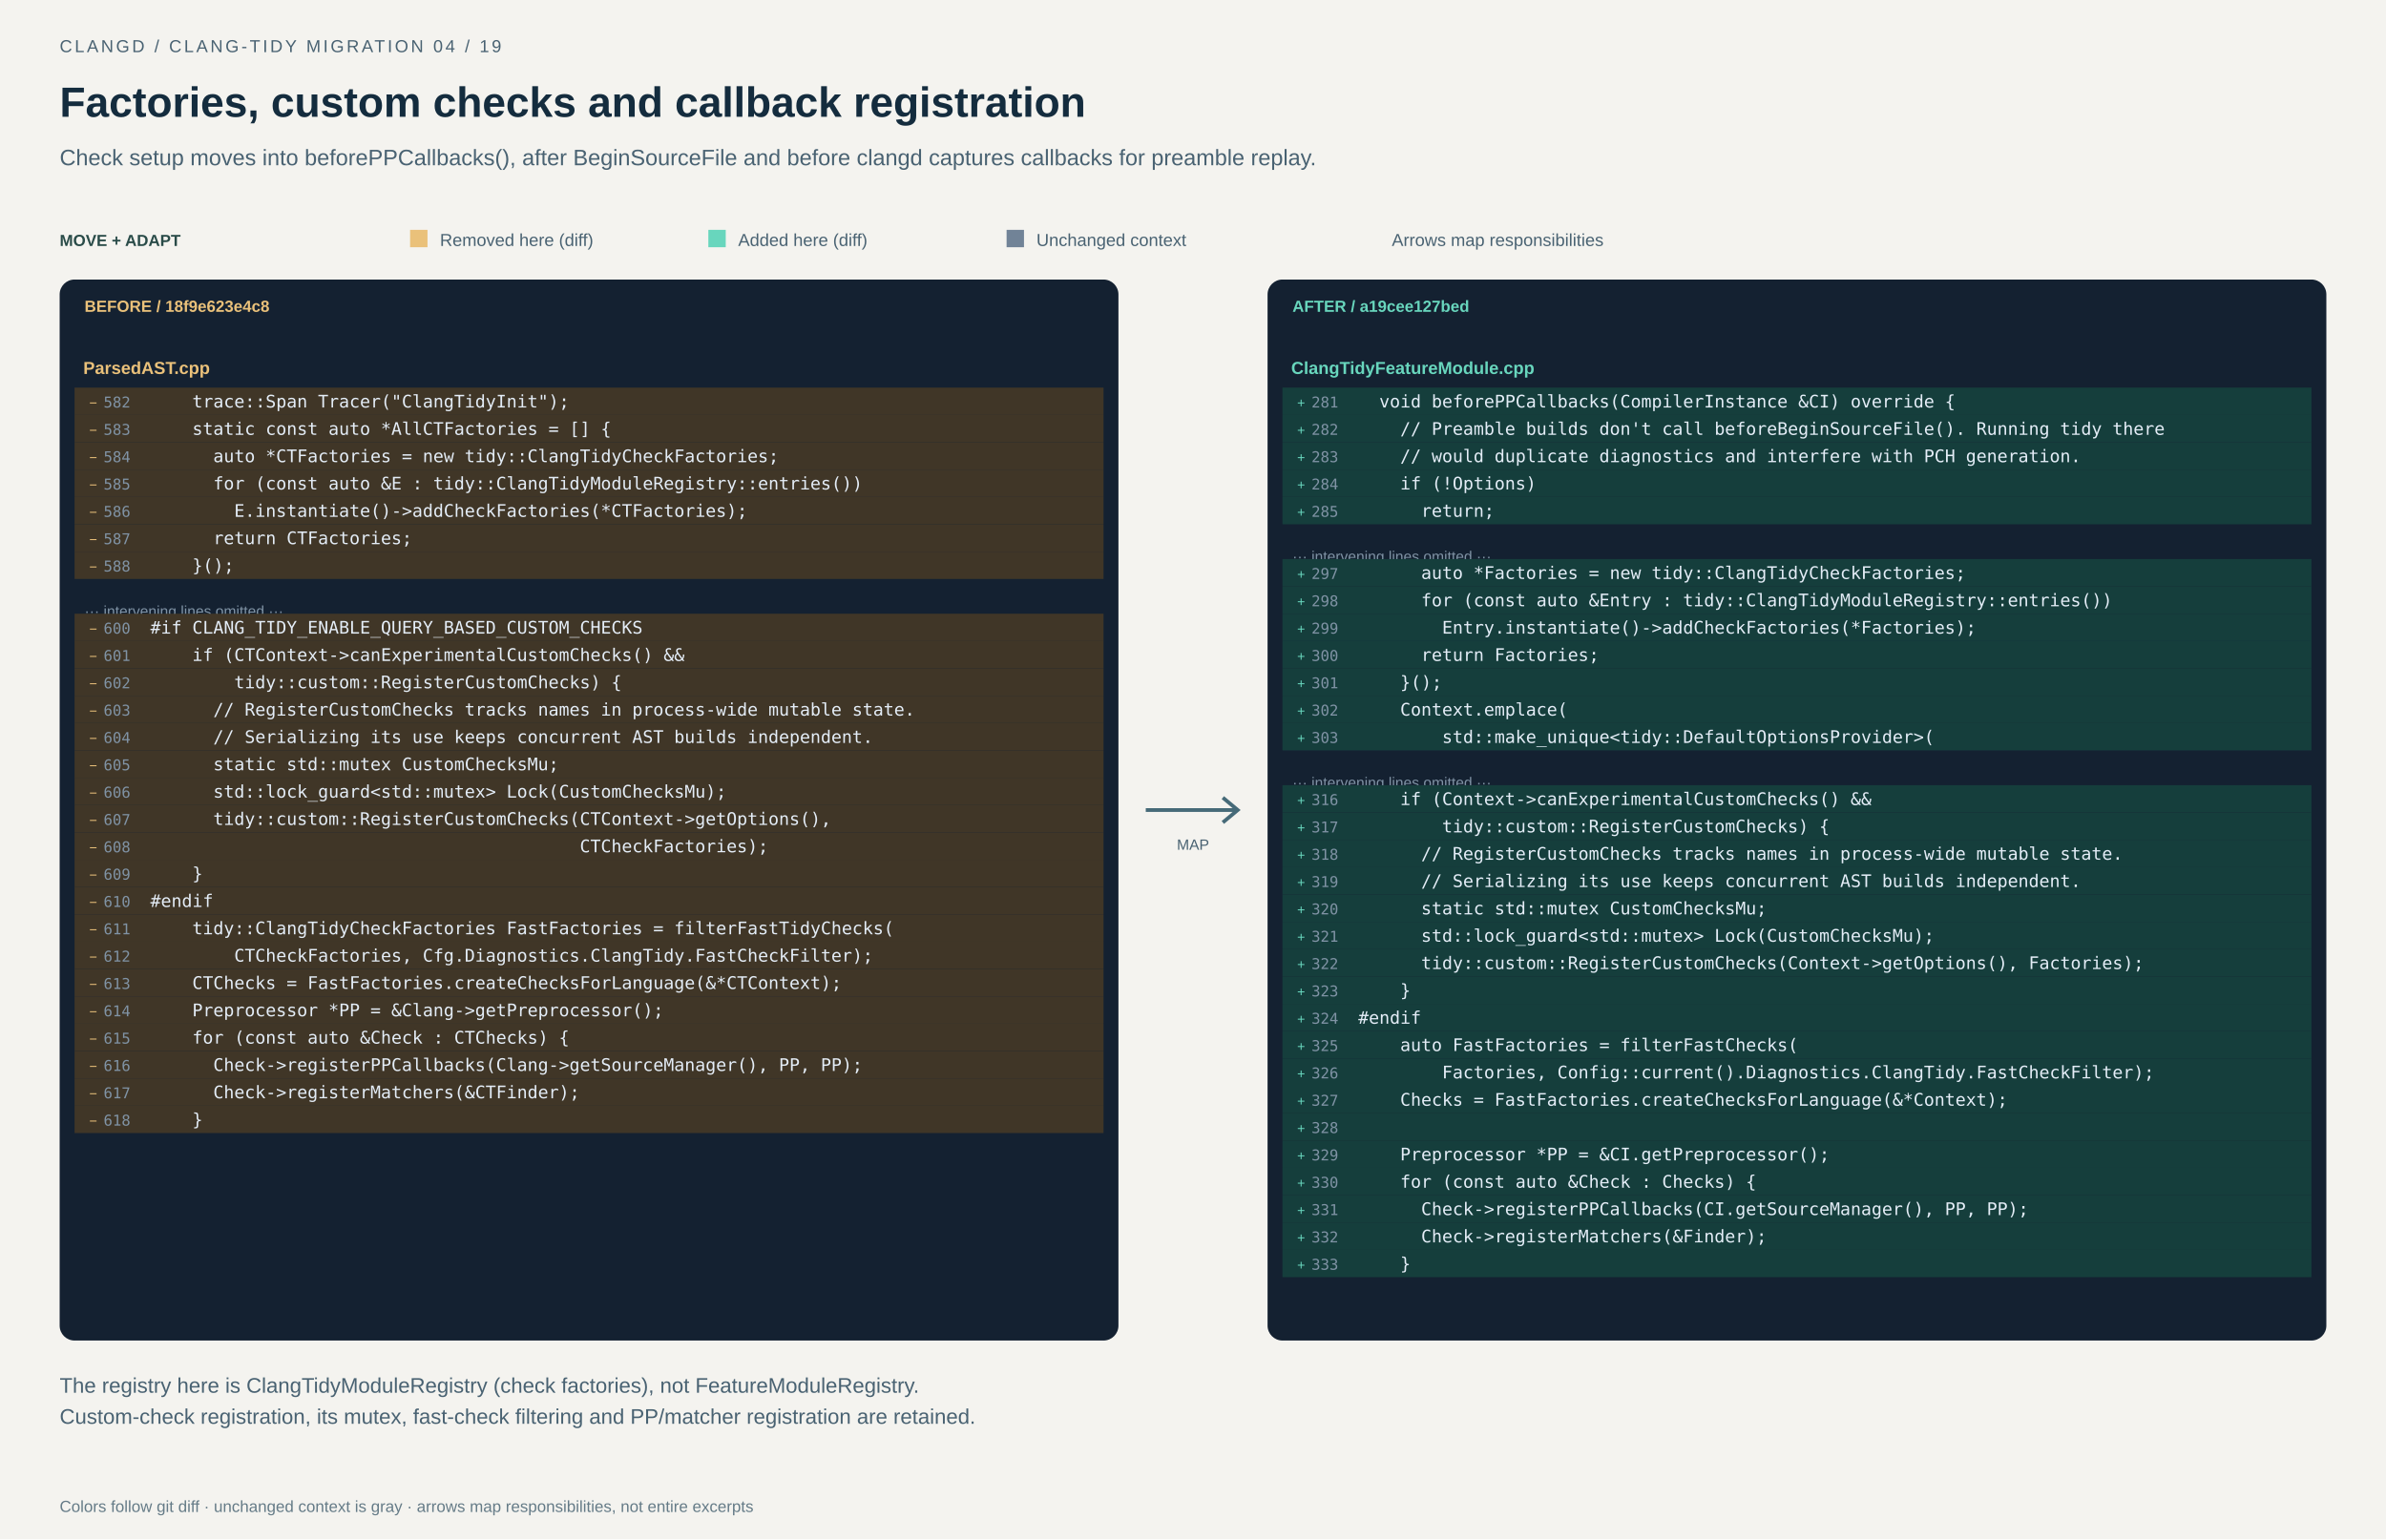
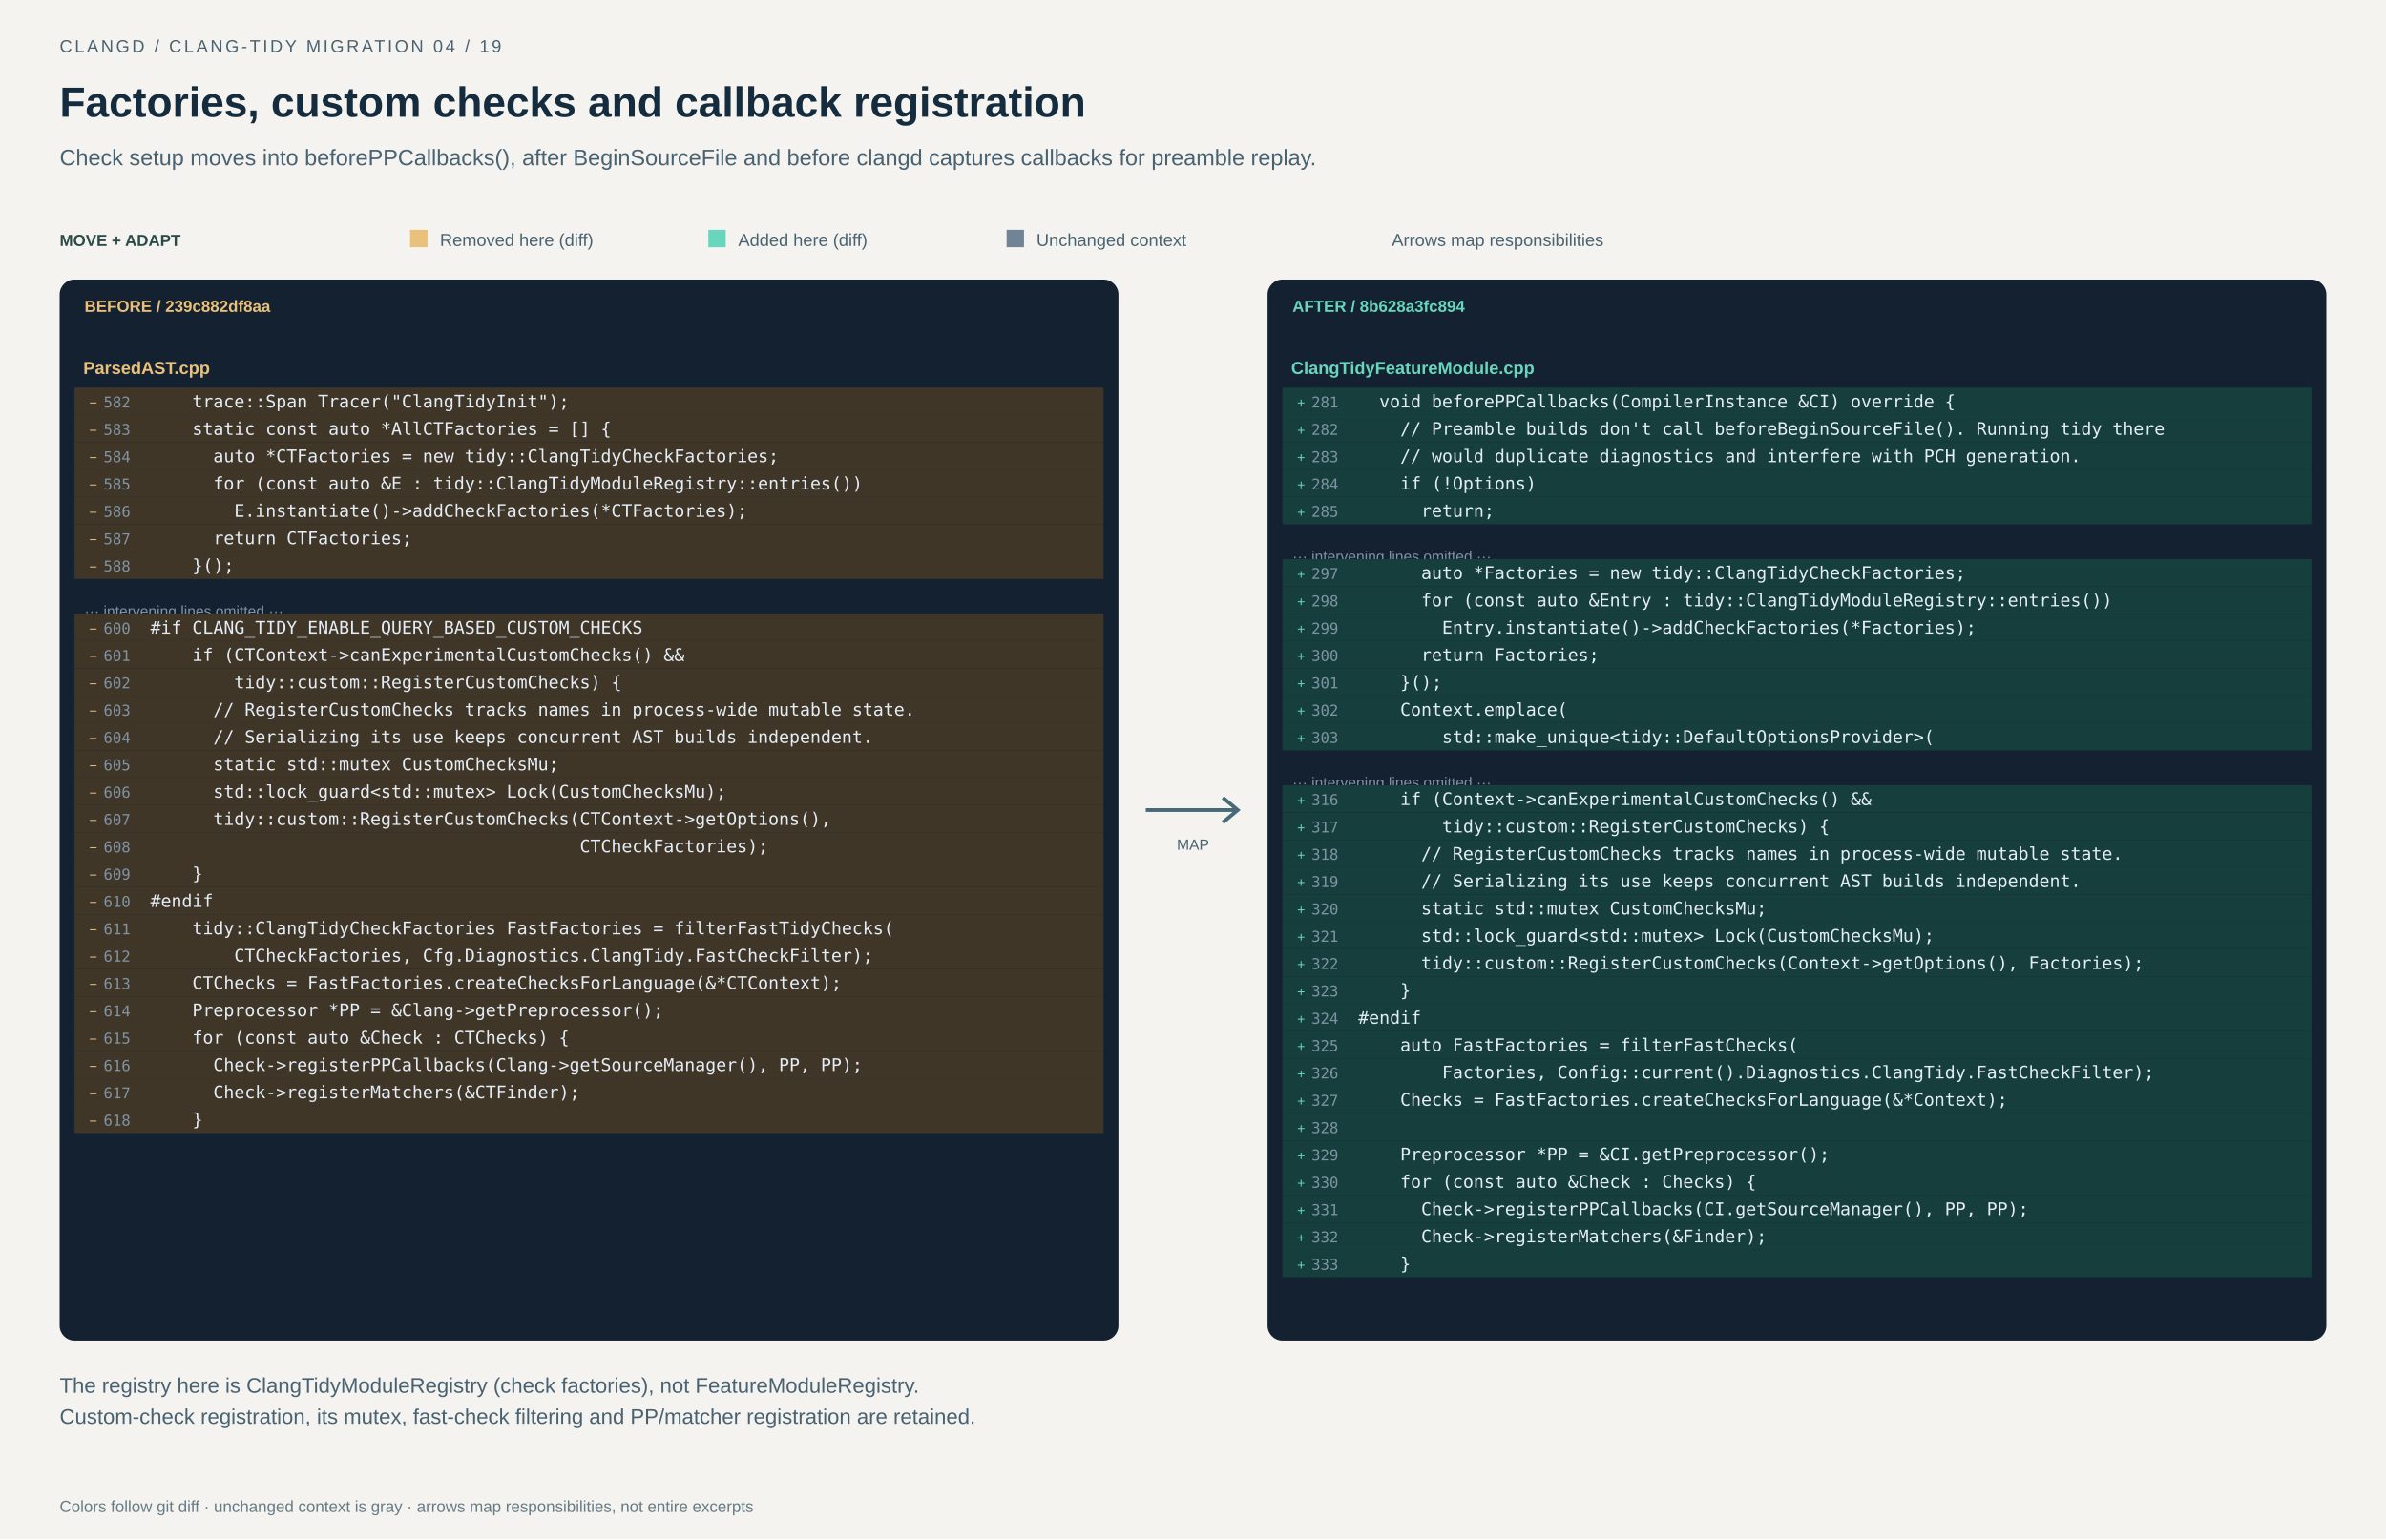
<svg xmlns="http://www.w3.org/2000/svg" width="1920" height="1239" viewBox="0 0 1920 1239">
  <rect width="1920" height="1239" fill="#f4f3ef" />
  <text x="48" y="42" font-family="Arial,Helvetica,sans-serif" font-size="16" fill="#496272" letter-spacing="2" style="font-size:14px">CLANGD / CLANG-TIDY MIGRATION     04 / 19</text>
  <text x="48" y="94" font-family="Arial,Helvetica,sans-serif" font-size="16" fill="#496272" font-weight="700" style="fill:#142c3e;font-size:34px">Factories, custom checks and callback registration</text>
  <text x="48" y="133" font-family="Arial,Helvetica,sans-serif" font-size="16" fill="#496272" style="font-size:18px">Check setup moves into beforePPCallbacks(), after BeginSourceFile and before clangd captures callbacks for preamble replay.</text>
  <text x="48" y="198" font-family="Arial,Helvetica,sans-serif" font-size="16" fill="#496272" font-weight="700" style="fill:#294b48;font-size:13px">MOVE + ADAPT</text>
  <rect x="330" y="185" width="14" height="14" fill="#eac17a" />
  <text x="354" y="198" font-family="Arial,Helvetica,sans-serif" font-size="16" fill="#496272" style="font-size:14px">Removed here (diff)</text>
  <rect x="570" y="185" width="14" height="14" fill="#68d6bd" />
  <text x="594" y="198" font-family="Arial,Helvetica,sans-serif" font-size="16" fill="#496272" style="font-size:14px">Added here (diff)</text>
  <rect x="810" y="185" width="14" height="14" fill="#718397" />
  <text x="834" y="198" font-family="Arial,Helvetica,sans-serif" font-size="16" fill="#496272" style="font-size:14px">Unchanged context</text>
  <text x="1120" y="198" font-family="Arial,Helvetica,sans-serif" font-size="16" fill="#496272" style="font-size:14px">Arrows map responsibilities</text>
  <rect x="48" y="225" width="852" height="854" rx="12" fill="#142131" />
-   <text x="68" y="251" font-family="Arial,Helvetica,sans-serif" font-size="16" fill="#496272" style="fill:#eac17a;font-size:13px" font-weight="700">BEFORE / 18f9e623e4c8</text>
-   <a href="https://github.com/ArcsinX/llvm-project/blob/18f9e623e4c891ba31ff817c07197707ac9bc593/clang-tools-extra/clangd/ParsedAST.cpp#L582">
+   <text x="68" y="251" font-family="Arial,Helvetica,sans-serif" font-size="16" fill="#496272" style="fill:#eac17a;font-size:13px" font-weight="700">BEFORE / 239c882df8aa</text>
+   <a href="https://github.com/ArcsinX/llvm-project/blob/239c882df8aa5e256256843090984ee90b43e835/clang-tools-extra/clangd/ParsedAST.cpp#L582">
    <text x="67" y="301" font-family="Arial,Helvetica,sans-serif" font-size="16" fill="#496272" font-weight="600" style="fill:#eac17a;font-size:14px">ParsedAST.cpp</text>
  </a>
  <rect x="60" y="312" width="828" height="22" fill="#403627" />
-   <text x="75" y="328" font-family="Arial,Helvetica,sans-serif" font-size="16" fill="#496272" text-anchor="middle" style="fill:#eac17a;font-size:11px">−</text>
+   <text x="75" y="328" font-family="Arial,Helvetica,sans-serif" font-size="11" fill="#eac17a" text-anchor="middle">−</text>
  <text x="105" y="328" text-anchor="end" font-family="Menlo,Consolas,monospace" font-size="12" fill="#8093a5">582</text>
  <text x="121" y="328" xml:space="preserve" font-family="Menlo,Consolas,monospace" font-size="14" fill="#e4edf7">    trace::Span Tracer("ClangTidyInit");</text>
  <rect x="60" y="334" width="828" height="22" fill="#403627" />
-   <text x="75" y="350" font-family="Arial,Helvetica,sans-serif" font-size="16" fill="#496272" text-anchor="middle" style="fill:#eac17a;font-size:11px">−</text>
+   <text x="75" y="350" font-family="Arial,Helvetica,sans-serif" font-size="11" fill="#eac17a" text-anchor="middle">−</text>
  <text x="105" y="350" text-anchor="end" font-family="Menlo,Consolas,monospace" font-size="12" fill="#8093a5">583</text>
  <text x="121" y="350" xml:space="preserve" font-family="Menlo,Consolas,monospace" font-size="14" fill="#e4edf7">    static const auto *AllCTFactories = [] {</text>
  <rect x="60" y="356" width="828" height="22" fill="#403627" />
-   <text x="75" y="372" font-family="Arial,Helvetica,sans-serif" font-size="16" fill="#496272" text-anchor="middle" style="fill:#eac17a;font-size:11px">−</text>
+   <text x="75" y="372" font-family="Arial,Helvetica,sans-serif" font-size="11" fill="#eac17a" text-anchor="middle">−</text>
  <text x="105" y="372" text-anchor="end" font-family="Menlo,Consolas,monospace" font-size="12" fill="#8093a5">584</text>
  <text x="121" y="372" xml:space="preserve" font-family="Menlo,Consolas,monospace" font-size="14" fill="#e4edf7">      auto *CTFactories = new tidy::ClangTidyCheckFactories;</text>
  <rect x="60" y="378" width="828" height="22" fill="#403627" />
-   <text x="75" y="394" font-family="Arial,Helvetica,sans-serif" font-size="16" fill="#496272" text-anchor="middle" style="fill:#eac17a;font-size:11px">−</text>
+   <text x="75" y="394" font-family="Arial,Helvetica,sans-serif" font-size="11" fill="#eac17a" text-anchor="middle">−</text>
  <text x="105" y="394" text-anchor="end" font-family="Menlo,Consolas,monospace" font-size="12" fill="#8093a5">585</text>
  <text x="121" y="394" xml:space="preserve" font-family="Menlo,Consolas,monospace" font-size="14" fill="#e4edf7">      for (const auto &amp;E : tidy::ClangTidyModuleRegistry::entries())</text>
  <rect x="60" y="400" width="828" height="22" fill="#403627" />
-   <text x="75" y="416" font-family="Arial,Helvetica,sans-serif" font-size="16" fill="#496272" text-anchor="middle" style="fill:#eac17a;font-size:11px">−</text>
+   <text x="75" y="416" font-family="Arial,Helvetica,sans-serif" font-size="11" fill="#eac17a" text-anchor="middle">−</text>
  <text x="105" y="416" text-anchor="end" font-family="Menlo,Consolas,monospace" font-size="12" fill="#8093a5">586</text>
  <text x="121" y="416" xml:space="preserve" font-family="Menlo,Consolas,monospace" font-size="14" fill="#e4edf7">        E.instantiate()-&gt;addCheckFactories(*CTFactories);</text>
  <rect x="60" y="422" width="828" height="22" fill="#403627" />
-   <text x="75" y="438" font-family="Arial,Helvetica,sans-serif" font-size="16" fill="#496272" text-anchor="middle" style="fill:#eac17a;font-size:11px">−</text>
+   <text x="75" y="438" font-family="Arial,Helvetica,sans-serif" font-size="11" fill="#eac17a" text-anchor="middle">−</text>
  <text x="105" y="438" text-anchor="end" font-family="Menlo,Consolas,monospace" font-size="12" fill="#8093a5">587</text>
  <text x="121" y="438" xml:space="preserve" font-family="Menlo,Consolas,monospace" font-size="14" fill="#e4edf7">      return CTFactories;</text>
  <rect x="60" y="444" width="828" height="22" fill="#403627" />
-   <text x="75" y="460" font-family="Arial,Helvetica,sans-serif" font-size="16" fill="#496272" text-anchor="middle" style="fill:#eac17a;font-size:11px">−</text>
+   <text x="75" y="460" font-family="Arial,Helvetica,sans-serif" font-size="11" fill="#eac17a" text-anchor="middle">−</text>
  <text x="105" y="460" text-anchor="end" font-family="Menlo,Consolas,monospace" font-size="12" fill="#8093a5">588</text>
  <text x="121" y="460" xml:space="preserve" font-family="Menlo,Consolas,monospace" font-size="14" fill="#e4edf7">    }();</text>
  <text x="68" y="496" font-family="Arial,Helvetica,sans-serif" font-size="16" fill="#496272" style="fill:#8093a5;font-size:12px">··· intervening lines omitted ···</text>
  <rect x="60" y="494" width="828" height="22" fill="#403627" />
-   <text x="75" y="510" font-family="Arial,Helvetica,sans-serif" font-size="16" fill="#496272" text-anchor="middle" style="fill:#eac17a;font-size:11px">−</text>
+   <text x="75" y="510" font-family="Arial,Helvetica,sans-serif" font-size="11" fill="#eac17a" text-anchor="middle">−</text>
  <text x="105" y="510" text-anchor="end" font-family="Menlo,Consolas,monospace" font-size="12" fill="#8093a5">600</text>
  <text x="121" y="510" xml:space="preserve" font-family="Menlo,Consolas,monospace" font-size="14" fill="#e4edf7">#if CLANG_TIDY_ENABLE_QUERY_BASED_CUSTOM_CHECKS</text>
  <rect x="60" y="516" width="828" height="22" fill="#403627" />
-   <text x="75" y="532" font-family="Arial,Helvetica,sans-serif" font-size="16" fill="#496272" text-anchor="middle" style="fill:#eac17a;font-size:11px">−</text>
+   <text x="75" y="532" font-family="Arial,Helvetica,sans-serif" font-size="11" fill="#eac17a" text-anchor="middle">−</text>
  <text x="105" y="532" text-anchor="end" font-family="Menlo,Consolas,monospace" font-size="12" fill="#8093a5">601</text>
  <text x="121" y="532" xml:space="preserve" font-family="Menlo,Consolas,monospace" font-size="14" fill="#e4edf7">    if (CTContext-&gt;canExperimentalCustomChecks() &amp;&amp;</text>
  <rect x="60" y="538" width="828" height="22" fill="#403627" />
-   <text x="75" y="554" font-family="Arial,Helvetica,sans-serif" font-size="16" fill="#496272" text-anchor="middle" style="fill:#eac17a;font-size:11px">−</text>
+   <text x="75" y="554" font-family="Arial,Helvetica,sans-serif" font-size="11" fill="#eac17a" text-anchor="middle">−</text>
  <text x="105" y="554" text-anchor="end" font-family="Menlo,Consolas,monospace" font-size="12" fill="#8093a5">602</text>
  <text x="121" y="554" xml:space="preserve" font-family="Menlo,Consolas,monospace" font-size="14" fill="#e4edf7">        tidy::custom::RegisterCustomChecks) {</text>
  <rect x="60" y="560" width="828" height="22" fill="#403627" />
-   <text x="75" y="576" font-family="Arial,Helvetica,sans-serif" font-size="16" fill="#496272" text-anchor="middle" style="fill:#eac17a;font-size:11px">−</text>
+   <text x="75" y="576" font-family="Arial,Helvetica,sans-serif" font-size="11" fill="#eac17a" text-anchor="middle">−</text>
  <text x="105" y="576" text-anchor="end" font-family="Menlo,Consolas,monospace" font-size="12" fill="#8093a5">603</text>
  <text x="121" y="576" xml:space="preserve" font-family="Menlo,Consolas,monospace" font-size="14" fill="#e4edf7">      // RegisterCustomChecks tracks names in process-wide mutable state.</text>
  <rect x="60" y="582" width="828" height="22" fill="#403627" />
-   <text x="75" y="598" font-family="Arial,Helvetica,sans-serif" font-size="16" fill="#496272" text-anchor="middle" style="fill:#eac17a;font-size:11px">−</text>
+   <text x="75" y="598" font-family="Arial,Helvetica,sans-serif" font-size="11" fill="#eac17a" text-anchor="middle">−</text>
  <text x="105" y="598" text-anchor="end" font-family="Menlo,Consolas,monospace" font-size="12" fill="#8093a5">604</text>
  <text x="121" y="598" xml:space="preserve" font-family="Menlo,Consolas,monospace" font-size="14" fill="#e4edf7">      // Serializing its use keeps concurrent AST builds independent.</text>
  <rect x="60" y="604" width="828" height="22" fill="#403627" />
-   <text x="75" y="620" font-family="Arial,Helvetica,sans-serif" font-size="16" fill="#496272" text-anchor="middle" style="fill:#eac17a;font-size:11px">−</text>
+   <text x="75" y="620" font-family="Arial,Helvetica,sans-serif" font-size="11" fill="#eac17a" text-anchor="middle">−</text>
  <text x="105" y="620" text-anchor="end" font-family="Menlo,Consolas,monospace" font-size="12" fill="#8093a5">605</text>
  <text x="121" y="620" xml:space="preserve" font-family="Menlo,Consolas,monospace" font-size="14" fill="#e4edf7">      static std::mutex CustomChecksMu;</text>
  <rect x="60" y="626" width="828" height="22" fill="#403627" />
-   <text x="75" y="642" font-family="Arial,Helvetica,sans-serif" font-size="16" fill="#496272" text-anchor="middle" style="fill:#eac17a;font-size:11px">−</text>
+   <text x="75" y="642" font-family="Arial,Helvetica,sans-serif" font-size="11" fill="#eac17a" text-anchor="middle">−</text>
  <text x="105" y="642" text-anchor="end" font-family="Menlo,Consolas,monospace" font-size="12" fill="#8093a5">606</text>
  <text x="121" y="642" xml:space="preserve" font-family="Menlo,Consolas,monospace" font-size="14" fill="#e4edf7">      std::lock_guard&lt;std::mutex&gt; Lock(CustomChecksMu);</text>
  <rect x="60" y="648" width="828" height="22" fill="#403627" />
-   <text x="75" y="664" font-family="Arial,Helvetica,sans-serif" font-size="16" fill="#496272" text-anchor="middle" style="fill:#eac17a;font-size:11px">−</text>
+   <text x="75" y="664" font-family="Arial,Helvetica,sans-serif" font-size="11" fill="#eac17a" text-anchor="middle">−</text>
  <text x="105" y="664" text-anchor="end" font-family="Menlo,Consolas,monospace" font-size="12" fill="#8093a5">607</text>
  <text x="121" y="664" xml:space="preserve" font-family="Menlo,Consolas,monospace" font-size="14" fill="#e4edf7">      tidy::custom::RegisterCustomChecks(CTContext-&gt;getOptions(),</text>
  <rect x="60" y="670" width="828" height="22" fill="#403627" />
-   <text x="75" y="686" font-family="Arial,Helvetica,sans-serif" font-size="16" fill="#496272" text-anchor="middle" style="fill:#eac17a;font-size:11px">−</text>
+   <text x="75" y="686" font-family="Arial,Helvetica,sans-serif" font-size="11" fill="#eac17a" text-anchor="middle">−</text>
  <text x="105" y="686" text-anchor="end" font-family="Menlo,Consolas,monospace" font-size="12" fill="#8093a5">608</text>
  <text x="121" y="686" xml:space="preserve" font-family="Menlo,Consolas,monospace" font-size="14" fill="#e4edf7">                                         CTCheckFactories);</text>
  <rect x="60" y="692" width="828" height="22" fill="#403627" />
-   <text x="75" y="708" font-family="Arial,Helvetica,sans-serif" font-size="16" fill="#496272" text-anchor="middle" style="fill:#eac17a;font-size:11px">−</text>
+   <text x="75" y="708" font-family="Arial,Helvetica,sans-serif" font-size="11" fill="#eac17a" text-anchor="middle">−</text>
  <text x="105" y="708" text-anchor="end" font-family="Menlo,Consolas,monospace" font-size="12" fill="#8093a5">609</text>
  <text x="121" y="708" xml:space="preserve" font-family="Menlo,Consolas,monospace" font-size="14" fill="#e4edf7">    }</text>
  <rect x="60" y="714" width="828" height="22" fill="#403627" />
-   <text x="75" y="730" font-family="Arial,Helvetica,sans-serif" font-size="16" fill="#496272" text-anchor="middle" style="fill:#eac17a;font-size:11px">−</text>
+   <text x="75" y="730" font-family="Arial,Helvetica,sans-serif" font-size="11" fill="#eac17a" text-anchor="middle">−</text>
  <text x="105" y="730" text-anchor="end" font-family="Menlo,Consolas,monospace" font-size="12" fill="#8093a5">610</text>
  <text x="121" y="730" xml:space="preserve" font-family="Menlo,Consolas,monospace" font-size="14" fill="#e4edf7">#endif</text>
  <rect x="60" y="736" width="828" height="22" fill="#403627" />
-   <text x="75" y="752" font-family="Arial,Helvetica,sans-serif" font-size="16" fill="#496272" text-anchor="middle" style="fill:#eac17a;font-size:11px">−</text>
+   <text x="75" y="752" font-family="Arial,Helvetica,sans-serif" font-size="11" fill="#eac17a" text-anchor="middle">−</text>
  <text x="105" y="752" text-anchor="end" font-family="Menlo,Consolas,monospace" font-size="12" fill="#8093a5">611</text>
  <text x="121" y="752" xml:space="preserve" font-family="Menlo,Consolas,monospace" font-size="14" fill="#e4edf7">    tidy::ClangTidyCheckFactories FastFactories = filterFastTidyChecks(</text>
  <rect x="60" y="758" width="828" height="22" fill="#403627" />
-   <text x="75" y="774" font-family="Arial,Helvetica,sans-serif" font-size="16" fill="#496272" text-anchor="middle" style="fill:#eac17a;font-size:11px">−</text>
+   <text x="75" y="774" font-family="Arial,Helvetica,sans-serif" font-size="11" fill="#eac17a" text-anchor="middle">−</text>
  <text x="105" y="774" text-anchor="end" font-family="Menlo,Consolas,monospace" font-size="12" fill="#8093a5">612</text>
  <text x="121" y="774" xml:space="preserve" font-family="Menlo,Consolas,monospace" font-size="14" fill="#e4edf7">        CTCheckFactories, Cfg.Diagnostics.ClangTidy.FastCheckFilter);</text>
  <rect x="60" y="780" width="828" height="22" fill="#403627" />
-   <text x="75" y="796" font-family="Arial,Helvetica,sans-serif" font-size="16" fill="#496272" text-anchor="middle" style="fill:#eac17a;font-size:11px">−</text>
+   <text x="75" y="796" font-family="Arial,Helvetica,sans-serif" font-size="11" fill="#eac17a" text-anchor="middle">−</text>
  <text x="105" y="796" text-anchor="end" font-family="Menlo,Consolas,monospace" font-size="12" fill="#8093a5">613</text>
  <text x="121" y="796" xml:space="preserve" font-family="Menlo,Consolas,monospace" font-size="14" fill="#e4edf7">    CTChecks = FastFactories.createChecksForLanguage(&amp;*CTContext);</text>
  <rect x="60" y="802" width="828" height="22" fill="#403627" />
-   <text x="75" y="818" font-family="Arial,Helvetica,sans-serif" font-size="16" fill="#496272" text-anchor="middle" style="fill:#eac17a;font-size:11px">−</text>
+   <text x="75" y="818" font-family="Arial,Helvetica,sans-serif" font-size="11" fill="#eac17a" text-anchor="middle">−</text>
  <text x="105" y="818" text-anchor="end" font-family="Menlo,Consolas,monospace" font-size="12" fill="#8093a5">614</text>
  <text x="121" y="818" xml:space="preserve" font-family="Menlo,Consolas,monospace" font-size="14" fill="#e4edf7">    Preprocessor *PP = &amp;Clang-&gt;getPreprocessor();</text>
  <rect x="60" y="824" width="828" height="22" fill="#403627" />
-   <text x="75" y="840" font-family="Arial,Helvetica,sans-serif" font-size="16" fill="#496272" text-anchor="middle" style="fill:#eac17a;font-size:11px">−</text>
+   <text x="75" y="840" font-family="Arial,Helvetica,sans-serif" font-size="11" fill="#eac17a" text-anchor="middle">−</text>
  <text x="105" y="840" text-anchor="end" font-family="Menlo,Consolas,monospace" font-size="12" fill="#8093a5">615</text>
  <text x="121" y="840" xml:space="preserve" font-family="Menlo,Consolas,monospace" font-size="14" fill="#e4edf7">    for (const auto &amp;Check : CTChecks) {</text>
  <rect x="60" y="846" width="828" height="22" fill="#403627" />
-   <text x="75" y="862" font-family="Arial,Helvetica,sans-serif" font-size="16" fill="#496272" text-anchor="middle" style="fill:#eac17a;font-size:11px">−</text>
+   <text x="75" y="862" font-family="Arial,Helvetica,sans-serif" font-size="11" fill="#eac17a" text-anchor="middle">−</text>
  <text x="105" y="862" text-anchor="end" font-family="Menlo,Consolas,monospace" font-size="12" fill="#8093a5">616</text>
  <text x="121" y="862" xml:space="preserve" font-family="Menlo,Consolas,monospace" font-size="14" fill="#e4edf7">      Check-&gt;registerPPCallbacks(Clang-&gt;getSourceManager(), PP, PP);</text>
  <rect x="60" y="868" width="828" height="22" fill="#403627" />
-   <text x="75" y="884" font-family="Arial,Helvetica,sans-serif" font-size="16" fill="#496272" text-anchor="middle" style="fill:#eac17a;font-size:11px">−</text>
+   <text x="75" y="884" font-family="Arial,Helvetica,sans-serif" font-size="11" fill="#eac17a" text-anchor="middle">−</text>
  <text x="105" y="884" text-anchor="end" font-family="Menlo,Consolas,monospace" font-size="12" fill="#8093a5">617</text>
  <text x="121" y="884" xml:space="preserve" font-family="Menlo,Consolas,monospace" font-size="14" fill="#e4edf7">      Check-&gt;registerMatchers(&amp;CTFinder);</text>
  <rect x="60" y="890" width="828" height="22" fill="#403627" />
-   <text x="75" y="906" font-family="Arial,Helvetica,sans-serif" font-size="16" fill="#496272" text-anchor="middle" style="fill:#eac17a;font-size:11px">−</text>
+   <text x="75" y="906" font-family="Arial,Helvetica,sans-serif" font-size="11" fill="#eac17a" text-anchor="middle">−</text>
  <text x="105" y="906" text-anchor="end" font-family="Menlo,Consolas,monospace" font-size="12" fill="#8093a5">618</text>
  <text x="121" y="906" xml:space="preserve" font-family="Menlo,Consolas,monospace" font-size="14" fill="#e4edf7">    }</text>
  <rect x="1020" y="225" width="852" height="854" rx="12" fill="#142131" />
-   <text x="1040" y="251" font-family="Arial,Helvetica,sans-serif" font-size="16" fill="#496272" style="fill:#68d6bd;font-size:13px" font-weight="700">AFTER / a19cee127bed</text>
-   <a href="https://github.com/ArcsinX/llvm-project/blob/a19cee127beda88aa79dd0e7d18eb395a6eb4da7/clang-tools-extra/clangd/ClangTidyFeatureModule.cpp#L281">
+   <text x="1040" y="251" font-family="Arial,Helvetica,sans-serif" font-size="16" fill="#496272" style="fill:#68d6bd;font-size:13px" font-weight="700">AFTER / 8b628a3fc894</text>
+   <a href="https://github.com/ArcsinX/llvm-project/blob/8b628a3fc894a6b67b3d2c5d9fb6acdb73993a62/clang-tools-extra/clangd/ClangTidyFeatureModule.cpp#L281">
    <text x="1039" y="301" font-family="Arial,Helvetica,sans-serif" font-size="16" fill="#496272" font-weight="600" style="fill:#68d6bd;font-size:14px">ClangTidyFeatureModule.cpp</text>
  </a>
  <rect x="1032" y="312" width="828" height="22" fill="#153e3c" />
-   <text x="1047" y="328" font-family="Arial,Helvetica,sans-serif" font-size="16" fill="#496272" text-anchor="middle" style="fill:#68d6bd;font-size:11px">+</text>
+   <text x="1047" y="328" font-family="Arial,Helvetica,sans-serif" font-size="11" fill="#68d6bd" text-anchor="middle">+</text>
  <text x="1077" y="328" text-anchor="end" font-family="Menlo,Consolas,monospace" font-size="12" fill="#8093a5">281</text>
  <text x="1093" y="328" xml:space="preserve" font-family="Menlo,Consolas,monospace" font-size="14" fill="#e4edf7">  void beforePPCallbacks(CompilerInstance &amp;CI) override {</text>
  <rect x="1032" y="334" width="828" height="22" fill="#153e3c" />
-   <text x="1047" y="350" font-family="Arial,Helvetica,sans-serif" font-size="16" fill="#496272" text-anchor="middle" style="fill:#68d6bd;font-size:11px">+</text>
+   <text x="1047" y="350" font-family="Arial,Helvetica,sans-serif" font-size="11" fill="#68d6bd" text-anchor="middle">+</text>
  <text x="1077" y="350" text-anchor="end" font-family="Menlo,Consolas,monospace" font-size="12" fill="#8093a5">282</text>
  <text x="1093" y="350" xml:space="preserve" font-family="Menlo,Consolas,monospace" font-size="14" fill="#e4edf7">    // Preamble builds don't call beforeBeginSourceFile(). Running tidy there</text>
  <rect x="1032" y="356" width="828" height="22" fill="#153e3c" />
-   <text x="1047" y="372" font-family="Arial,Helvetica,sans-serif" font-size="16" fill="#496272" text-anchor="middle" style="fill:#68d6bd;font-size:11px">+</text>
+   <text x="1047" y="372" font-family="Arial,Helvetica,sans-serif" font-size="11" fill="#68d6bd" text-anchor="middle">+</text>
  <text x="1077" y="372" text-anchor="end" font-family="Menlo,Consolas,monospace" font-size="12" fill="#8093a5">283</text>
  <text x="1093" y="372" xml:space="preserve" font-family="Menlo,Consolas,monospace" font-size="14" fill="#e4edf7">    // would duplicate diagnostics and interfere with PCH generation.</text>
  <rect x="1032" y="378" width="828" height="22" fill="#153e3c" />
-   <text x="1047" y="394" font-family="Arial,Helvetica,sans-serif" font-size="16" fill="#496272" text-anchor="middle" style="fill:#68d6bd;font-size:11px">+</text>
+   <text x="1047" y="394" font-family="Arial,Helvetica,sans-serif" font-size="11" fill="#68d6bd" text-anchor="middle">+</text>
  <text x="1077" y="394" text-anchor="end" font-family="Menlo,Consolas,monospace" font-size="12" fill="#8093a5">284</text>
  <text x="1093" y="394" xml:space="preserve" font-family="Menlo,Consolas,monospace" font-size="14" fill="#e4edf7">    if (!Options)</text>
  <rect x="1032" y="400" width="828" height="22" fill="#153e3c" />
-   <text x="1047" y="416" font-family="Arial,Helvetica,sans-serif" font-size="16" fill="#496272" text-anchor="middle" style="fill:#68d6bd;font-size:11px">+</text>
+   <text x="1047" y="416" font-family="Arial,Helvetica,sans-serif" font-size="11" fill="#68d6bd" text-anchor="middle">+</text>
  <text x="1077" y="416" text-anchor="end" font-family="Menlo,Consolas,monospace" font-size="12" fill="#8093a5">285</text>
  <text x="1093" y="416" xml:space="preserve" font-family="Menlo,Consolas,monospace" font-size="14" fill="#e4edf7">      return;</text>
  <text x="1040" y="452" font-family="Arial,Helvetica,sans-serif" font-size="16" fill="#496272" style="fill:#8093a5;font-size:12px">··· intervening lines omitted ···</text>
  <rect x="1032" y="450" width="828" height="22" fill="#153e3c" />
-   <text x="1047" y="466" font-family="Arial,Helvetica,sans-serif" font-size="16" fill="#496272" text-anchor="middle" style="fill:#68d6bd;font-size:11px">+</text>
+   <text x="1047" y="466" font-family="Arial,Helvetica,sans-serif" font-size="11" fill="#68d6bd" text-anchor="middle">+</text>
  <text x="1077" y="466" text-anchor="end" font-family="Menlo,Consolas,monospace" font-size="12" fill="#8093a5">297</text>
  <text x="1093" y="466" xml:space="preserve" font-family="Menlo,Consolas,monospace" font-size="14" fill="#e4edf7">      auto *Factories = new tidy::ClangTidyCheckFactories;</text>
  <rect x="1032" y="472" width="828" height="22" fill="#153e3c" />
-   <text x="1047" y="488" font-family="Arial,Helvetica,sans-serif" font-size="16" fill="#496272" text-anchor="middle" style="fill:#68d6bd;font-size:11px">+</text>
+   <text x="1047" y="488" font-family="Arial,Helvetica,sans-serif" font-size="11" fill="#68d6bd" text-anchor="middle">+</text>
  <text x="1077" y="488" text-anchor="end" font-family="Menlo,Consolas,monospace" font-size="12" fill="#8093a5">298</text>
  <text x="1093" y="488" xml:space="preserve" font-family="Menlo,Consolas,monospace" font-size="14" fill="#e4edf7">      for (const auto &amp;Entry : tidy::ClangTidyModuleRegistry::entries())</text>
  <rect x="1032" y="494" width="828" height="22" fill="#153e3c" />
-   <text x="1047" y="510" font-family="Arial,Helvetica,sans-serif" font-size="16" fill="#496272" text-anchor="middle" style="fill:#68d6bd;font-size:11px">+</text>
+   <text x="1047" y="510" font-family="Arial,Helvetica,sans-serif" font-size="11" fill="#68d6bd" text-anchor="middle">+</text>
  <text x="1077" y="510" text-anchor="end" font-family="Menlo,Consolas,monospace" font-size="12" fill="#8093a5">299</text>
  <text x="1093" y="510" xml:space="preserve" font-family="Menlo,Consolas,monospace" font-size="14" fill="#e4edf7">        Entry.instantiate()-&gt;addCheckFactories(*Factories);</text>
  <rect x="1032" y="516" width="828" height="22" fill="#153e3c" />
-   <text x="1047" y="532" font-family="Arial,Helvetica,sans-serif" font-size="16" fill="#496272" text-anchor="middle" style="fill:#68d6bd;font-size:11px">+</text>
+   <text x="1047" y="532" font-family="Arial,Helvetica,sans-serif" font-size="11" fill="#68d6bd" text-anchor="middle">+</text>
  <text x="1077" y="532" text-anchor="end" font-family="Menlo,Consolas,monospace" font-size="12" fill="#8093a5">300</text>
  <text x="1093" y="532" xml:space="preserve" font-family="Menlo,Consolas,monospace" font-size="14" fill="#e4edf7">      return Factories;</text>
  <rect x="1032" y="538" width="828" height="22" fill="#153e3c" />
-   <text x="1047" y="554" font-family="Arial,Helvetica,sans-serif" font-size="16" fill="#496272" text-anchor="middle" style="fill:#68d6bd;font-size:11px">+</text>
+   <text x="1047" y="554" font-family="Arial,Helvetica,sans-serif" font-size="11" fill="#68d6bd" text-anchor="middle">+</text>
  <text x="1077" y="554" text-anchor="end" font-family="Menlo,Consolas,monospace" font-size="12" fill="#8093a5">301</text>
  <text x="1093" y="554" xml:space="preserve" font-family="Menlo,Consolas,monospace" font-size="14" fill="#e4edf7">    }();</text>
  <rect x="1032" y="560" width="828" height="22" fill="#153e3c" />
-   <text x="1047" y="576" font-family="Arial,Helvetica,sans-serif" font-size="16" fill="#496272" text-anchor="middle" style="fill:#68d6bd;font-size:11px">+</text>
+   <text x="1047" y="576" font-family="Arial,Helvetica,sans-serif" font-size="11" fill="#68d6bd" text-anchor="middle">+</text>
  <text x="1077" y="576" text-anchor="end" font-family="Menlo,Consolas,monospace" font-size="12" fill="#8093a5">302</text>
  <text x="1093" y="576" xml:space="preserve" font-family="Menlo,Consolas,monospace" font-size="14" fill="#e4edf7">    Context.emplace(</text>
  <rect x="1032" y="582" width="828" height="22" fill="#153e3c" />
-   <text x="1047" y="598" font-family="Arial,Helvetica,sans-serif" font-size="16" fill="#496272" text-anchor="middle" style="fill:#68d6bd;font-size:11px">+</text>
+   <text x="1047" y="598" font-family="Arial,Helvetica,sans-serif" font-size="11" fill="#68d6bd" text-anchor="middle">+</text>
  <text x="1077" y="598" text-anchor="end" font-family="Menlo,Consolas,monospace" font-size="12" fill="#8093a5">303</text>
  <text x="1093" y="598" xml:space="preserve" font-family="Menlo,Consolas,monospace" font-size="14" fill="#e4edf7">        std::make_unique&lt;tidy::DefaultOptionsProvider&gt;(</text>
  <text x="1040" y="634" font-family="Arial,Helvetica,sans-serif" font-size="16" fill="#496272" style="fill:#8093a5;font-size:12px">··· intervening lines omitted ···</text>
  <rect x="1032" y="632" width="828" height="22" fill="#153e3c" />
-   <text x="1047" y="648" font-family="Arial,Helvetica,sans-serif" font-size="16" fill="#496272" text-anchor="middle" style="fill:#68d6bd;font-size:11px">+</text>
+   <text x="1047" y="648" font-family="Arial,Helvetica,sans-serif" font-size="11" fill="#68d6bd" text-anchor="middle">+</text>
  <text x="1077" y="648" text-anchor="end" font-family="Menlo,Consolas,monospace" font-size="12" fill="#8093a5">316</text>
  <text x="1093" y="648" xml:space="preserve" font-family="Menlo,Consolas,monospace" font-size="14" fill="#e4edf7">    if (Context-&gt;canExperimentalCustomChecks() &amp;&amp;</text>
  <rect x="1032" y="654" width="828" height="22" fill="#153e3c" />
-   <text x="1047" y="670" font-family="Arial,Helvetica,sans-serif" font-size="16" fill="#496272" text-anchor="middle" style="fill:#68d6bd;font-size:11px">+</text>
+   <text x="1047" y="670" font-family="Arial,Helvetica,sans-serif" font-size="11" fill="#68d6bd" text-anchor="middle">+</text>
  <text x="1077" y="670" text-anchor="end" font-family="Menlo,Consolas,monospace" font-size="12" fill="#8093a5">317</text>
  <text x="1093" y="670" xml:space="preserve" font-family="Menlo,Consolas,monospace" font-size="14" fill="#e4edf7">        tidy::custom::RegisterCustomChecks) {</text>
  <rect x="1032" y="676" width="828" height="22" fill="#153e3c" />
-   <text x="1047" y="692" font-family="Arial,Helvetica,sans-serif" font-size="16" fill="#496272" text-anchor="middle" style="fill:#68d6bd;font-size:11px">+</text>
+   <text x="1047" y="692" font-family="Arial,Helvetica,sans-serif" font-size="11" fill="#68d6bd" text-anchor="middle">+</text>
  <text x="1077" y="692" text-anchor="end" font-family="Menlo,Consolas,monospace" font-size="12" fill="#8093a5">318</text>
  <text x="1093" y="692" xml:space="preserve" font-family="Menlo,Consolas,monospace" font-size="14" fill="#e4edf7">      // RegisterCustomChecks tracks names in process-wide mutable state.</text>
  <rect x="1032" y="698" width="828" height="22" fill="#153e3c" />
-   <text x="1047" y="714" font-family="Arial,Helvetica,sans-serif" font-size="16" fill="#496272" text-anchor="middle" style="fill:#68d6bd;font-size:11px">+</text>
+   <text x="1047" y="714" font-family="Arial,Helvetica,sans-serif" font-size="11" fill="#68d6bd" text-anchor="middle">+</text>
  <text x="1077" y="714" text-anchor="end" font-family="Menlo,Consolas,monospace" font-size="12" fill="#8093a5">319</text>
  <text x="1093" y="714" xml:space="preserve" font-family="Menlo,Consolas,monospace" font-size="14" fill="#e4edf7">      // Serializing its use keeps concurrent AST builds independent.</text>
  <rect x="1032" y="720" width="828" height="22" fill="#153e3c" />
-   <text x="1047" y="736" font-family="Arial,Helvetica,sans-serif" font-size="16" fill="#496272" text-anchor="middle" style="fill:#68d6bd;font-size:11px">+</text>
+   <text x="1047" y="736" font-family="Arial,Helvetica,sans-serif" font-size="11" fill="#68d6bd" text-anchor="middle">+</text>
  <text x="1077" y="736" text-anchor="end" font-family="Menlo,Consolas,monospace" font-size="12" fill="#8093a5">320</text>
  <text x="1093" y="736" xml:space="preserve" font-family="Menlo,Consolas,monospace" font-size="14" fill="#e4edf7">      static std::mutex CustomChecksMu;</text>
  <rect x="1032" y="742" width="828" height="22" fill="#153e3c" />
-   <text x="1047" y="758" font-family="Arial,Helvetica,sans-serif" font-size="16" fill="#496272" text-anchor="middle" style="fill:#68d6bd;font-size:11px">+</text>
+   <text x="1047" y="758" font-family="Arial,Helvetica,sans-serif" font-size="11" fill="#68d6bd" text-anchor="middle">+</text>
  <text x="1077" y="758" text-anchor="end" font-family="Menlo,Consolas,monospace" font-size="12" fill="#8093a5">321</text>
  <text x="1093" y="758" xml:space="preserve" font-family="Menlo,Consolas,monospace" font-size="14" fill="#e4edf7">      std::lock_guard&lt;std::mutex&gt; Lock(CustomChecksMu);</text>
  <rect x="1032" y="764" width="828" height="22" fill="#153e3c" />
-   <text x="1047" y="780" font-family="Arial,Helvetica,sans-serif" font-size="16" fill="#496272" text-anchor="middle" style="fill:#68d6bd;font-size:11px">+</text>
+   <text x="1047" y="780" font-family="Arial,Helvetica,sans-serif" font-size="11" fill="#68d6bd" text-anchor="middle">+</text>
  <text x="1077" y="780" text-anchor="end" font-family="Menlo,Consolas,monospace" font-size="12" fill="#8093a5">322</text>
  <text x="1093" y="780" xml:space="preserve" font-family="Menlo,Consolas,monospace" font-size="14" fill="#e4edf7">      tidy::custom::RegisterCustomChecks(Context-&gt;getOptions(), Factories);</text>
  <rect x="1032" y="786" width="828" height="22" fill="#153e3c" />
-   <text x="1047" y="802" font-family="Arial,Helvetica,sans-serif" font-size="16" fill="#496272" text-anchor="middle" style="fill:#68d6bd;font-size:11px">+</text>
+   <text x="1047" y="802" font-family="Arial,Helvetica,sans-serif" font-size="11" fill="#68d6bd" text-anchor="middle">+</text>
  <text x="1077" y="802" text-anchor="end" font-family="Menlo,Consolas,monospace" font-size="12" fill="#8093a5">323</text>
  <text x="1093" y="802" xml:space="preserve" font-family="Menlo,Consolas,monospace" font-size="14" fill="#e4edf7">    }</text>
  <rect x="1032" y="808" width="828" height="22" fill="#153e3c" />
-   <text x="1047" y="824" font-family="Arial,Helvetica,sans-serif" font-size="16" fill="#496272" text-anchor="middle" style="fill:#68d6bd;font-size:11px">+</text>
+   <text x="1047" y="824" font-family="Arial,Helvetica,sans-serif" font-size="11" fill="#68d6bd" text-anchor="middle">+</text>
  <text x="1077" y="824" text-anchor="end" font-family="Menlo,Consolas,monospace" font-size="12" fill="#8093a5">324</text>
  <text x="1093" y="824" xml:space="preserve" font-family="Menlo,Consolas,monospace" font-size="14" fill="#e4edf7">#endif</text>
  <rect x="1032" y="830" width="828" height="22" fill="#153e3c" />
-   <text x="1047" y="846" font-family="Arial,Helvetica,sans-serif" font-size="16" fill="#496272" text-anchor="middle" style="fill:#68d6bd;font-size:11px">+</text>
+   <text x="1047" y="846" font-family="Arial,Helvetica,sans-serif" font-size="11" fill="#68d6bd" text-anchor="middle">+</text>
  <text x="1077" y="846" text-anchor="end" font-family="Menlo,Consolas,monospace" font-size="12" fill="#8093a5">325</text>
  <text x="1093" y="846" xml:space="preserve" font-family="Menlo,Consolas,monospace" font-size="14" fill="#e4edf7">    auto FastFactories = filterFastChecks(</text>
  <rect x="1032" y="852" width="828" height="22" fill="#153e3c" />
-   <text x="1047" y="868" font-family="Arial,Helvetica,sans-serif" font-size="16" fill="#496272" text-anchor="middle" style="fill:#68d6bd;font-size:11px">+</text>
+   <text x="1047" y="868" font-family="Arial,Helvetica,sans-serif" font-size="11" fill="#68d6bd" text-anchor="middle">+</text>
  <text x="1077" y="868" text-anchor="end" font-family="Menlo,Consolas,monospace" font-size="12" fill="#8093a5">326</text>
  <text x="1093" y="868" xml:space="preserve" font-family="Menlo,Consolas,monospace" font-size="14" fill="#e4edf7">        Factories, Config::current().Diagnostics.ClangTidy.FastCheckFilter);</text>
  <rect x="1032" y="874" width="828" height="22" fill="#153e3c" />
-   <text x="1047" y="890" font-family="Arial,Helvetica,sans-serif" font-size="16" fill="#496272" text-anchor="middle" style="fill:#68d6bd;font-size:11px">+</text>
+   <text x="1047" y="890" font-family="Arial,Helvetica,sans-serif" font-size="11" fill="#68d6bd" text-anchor="middle">+</text>
  <text x="1077" y="890" text-anchor="end" font-family="Menlo,Consolas,monospace" font-size="12" fill="#8093a5">327</text>
  <text x="1093" y="890" xml:space="preserve" font-family="Menlo,Consolas,monospace" font-size="14" fill="#e4edf7">    Checks = FastFactories.createChecksForLanguage(&amp;*Context);</text>
  <rect x="1032" y="896" width="828" height="22" fill="#153e3c" />
-   <text x="1047" y="912" font-family="Arial,Helvetica,sans-serif" font-size="16" fill="#496272" text-anchor="middle" style="fill:#68d6bd;font-size:11px">+</text>
+   <text x="1047" y="912" font-family="Arial,Helvetica,sans-serif" font-size="11" fill="#68d6bd" text-anchor="middle">+</text>
  <text x="1077" y="912" text-anchor="end" font-family="Menlo,Consolas,monospace" font-size="12" fill="#8093a5">328</text>
  <text x="1093" y="912" xml:space="preserve" font-family="Menlo,Consolas,monospace" font-size="14" fill="#e4edf7" />
  <rect x="1032" y="918" width="828" height="22" fill="#153e3c" />
-   <text x="1047" y="934" font-family="Arial,Helvetica,sans-serif" font-size="16" fill="#496272" text-anchor="middle" style="fill:#68d6bd;font-size:11px">+</text>
+   <text x="1047" y="934" font-family="Arial,Helvetica,sans-serif" font-size="11" fill="#68d6bd" text-anchor="middle">+</text>
  <text x="1077" y="934" text-anchor="end" font-family="Menlo,Consolas,monospace" font-size="12" fill="#8093a5">329</text>
  <text x="1093" y="934" xml:space="preserve" font-family="Menlo,Consolas,monospace" font-size="14" fill="#e4edf7">    Preprocessor *PP = &amp;CI.getPreprocessor();</text>
  <rect x="1032" y="940" width="828" height="22" fill="#153e3c" />
-   <text x="1047" y="956" font-family="Arial,Helvetica,sans-serif" font-size="16" fill="#496272" text-anchor="middle" style="fill:#68d6bd;font-size:11px">+</text>
+   <text x="1047" y="956" font-family="Arial,Helvetica,sans-serif" font-size="11" fill="#68d6bd" text-anchor="middle">+</text>
  <text x="1077" y="956" text-anchor="end" font-family="Menlo,Consolas,monospace" font-size="12" fill="#8093a5">330</text>
  <text x="1093" y="956" xml:space="preserve" font-family="Menlo,Consolas,monospace" font-size="14" fill="#e4edf7">    for (const auto &amp;Check : Checks) {</text>
  <rect x="1032" y="962" width="828" height="22" fill="#153e3c" />
-   <text x="1047" y="978" font-family="Arial,Helvetica,sans-serif" font-size="16" fill="#496272" text-anchor="middle" style="fill:#68d6bd;font-size:11px">+</text>
+   <text x="1047" y="978" font-family="Arial,Helvetica,sans-serif" font-size="11" fill="#68d6bd" text-anchor="middle">+</text>
  <text x="1077" y="978" text-anchor="end" font-family="Menlo,Consolas,monospace" font-size="12" fill="#8093a5">331</text>
  <text x="1093" y="978" xml:space="preserve" font-family="Menlo,Consolas,monospace" font-size="14" fill="#e4edf7">      Check-&gt;registerPPCallbacks(CI.getSourceManager(), PP, PP);</text>
  <rect x="1032" y="984" width="828" height="22" fill="#153e3c" />
-   <text x="1047" y="1000" font-family="Arial,Helvetica,sans-serif" font-size="16" fill="#496272" text-anchor="middle" style="fill:#68d6bd;font-size:11px">+</text>
+   <text x="1047" y="1000" font-family="Arial,Helvetica,sans-serif" font-size="11" fill="#68d6bd" text-anchor="middle">+</text>
  <text x="1077" y="1000" text-anchor="end" font-family="Menlo,Consolas,monospace" font-size="12" fill="#8093a5">332</text>
  <text x="1093" y="1000" xml:space="preserve" font-family="Menlo,Consolas,monospace" font-size="14" fill="#e4edf7">      Check-&gt;registerMatchers(&amp;Finder);</text>
  <rect x="1032" y="1006" width="828" height="22" fill="#153e3c" />
-   <text x="1047" y="1022" font-family="Arial,Helvetica,sans-serif" font-size="16" fill="#496272" text-anchor="middle" style="fill:#68d6bd;font-size:11px">+</text>
+   <text x="1047" y="1022" font-family="Arial,Helvetica,sans-serif" font-size="11" fill="#68d6bd" text-anchor="middle">+</text>
  <text x="1077" y="1022" text-anchor="end" font-family="Menlo,Consolas,monospace" font-size="12" fill="#8093a5">333</text>
  <text x="1093" y="1022" xml:space="preserve" font-family="Menlo,Consolas,monospace" font-size="14" fill="#e4edf7">    }</text>
  <path d="M 922 652 H 996 M 984 642 L 996 652 L 984 662" fill="none" stroke="#466a78" stroke-width="3" />
  <text x="960" y="684" font-family="Arial,Helvetica,sans-serif" font-size="16" fill="#496272" text-anchor="middle" style="font-size:12px">MAP</text>
  <text x="48" y="1121" font-family="Arial,Helvetica,sans-serif" font-size="16" fill="#496272" style="font-size:17px">The registry here is ClangTidyModuleRegistry (check factories), not FeatureModuleRegistry.</text>
  <text x="48" y="1146" font-family="Arial,Helvetica,sans-serif" font-size="16" fill="#496272" style="font-size:17px">Custom-check registration, its mutex, fast-check filtering and PP/matcher registration are retained.</text>
  <text x="48" y="1217" font-family="Arial,Helvetica,sans-serif" font-size="16" fill="#496272" style="font-size:13px;fill:#657b87">Colors follow git diff · unchanged context is gray · arrows map responsibilities, not entire excerpts</text>
</svg>
